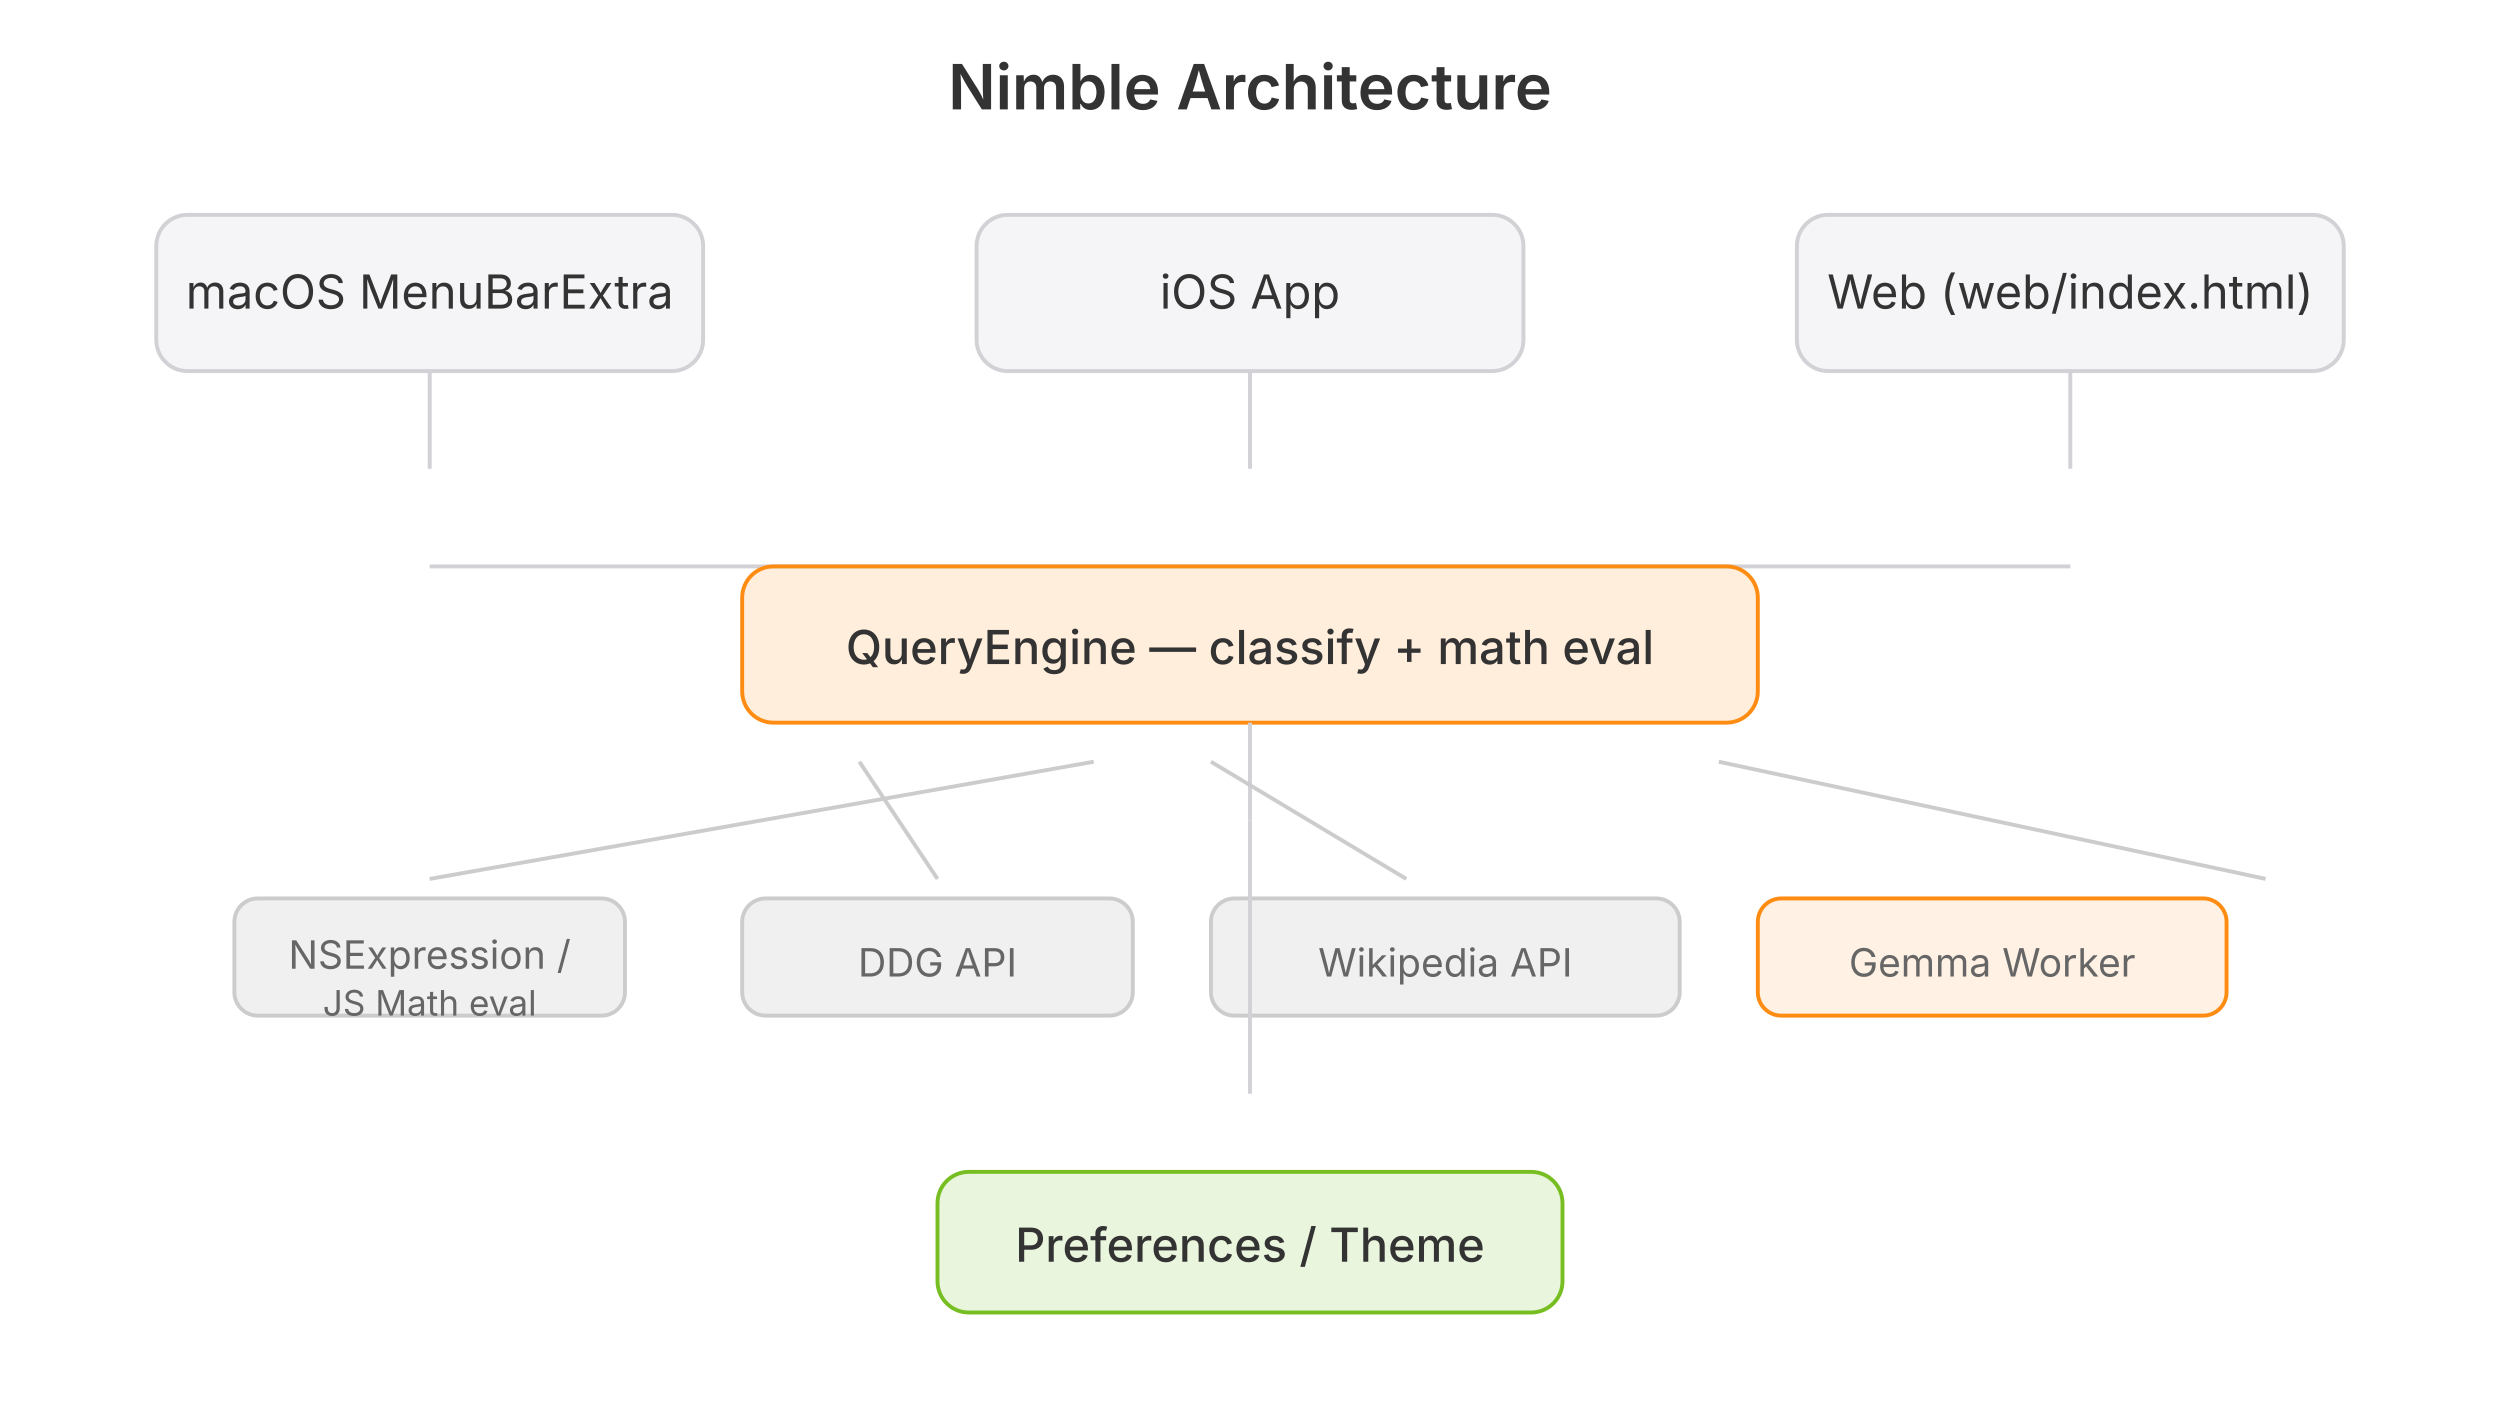
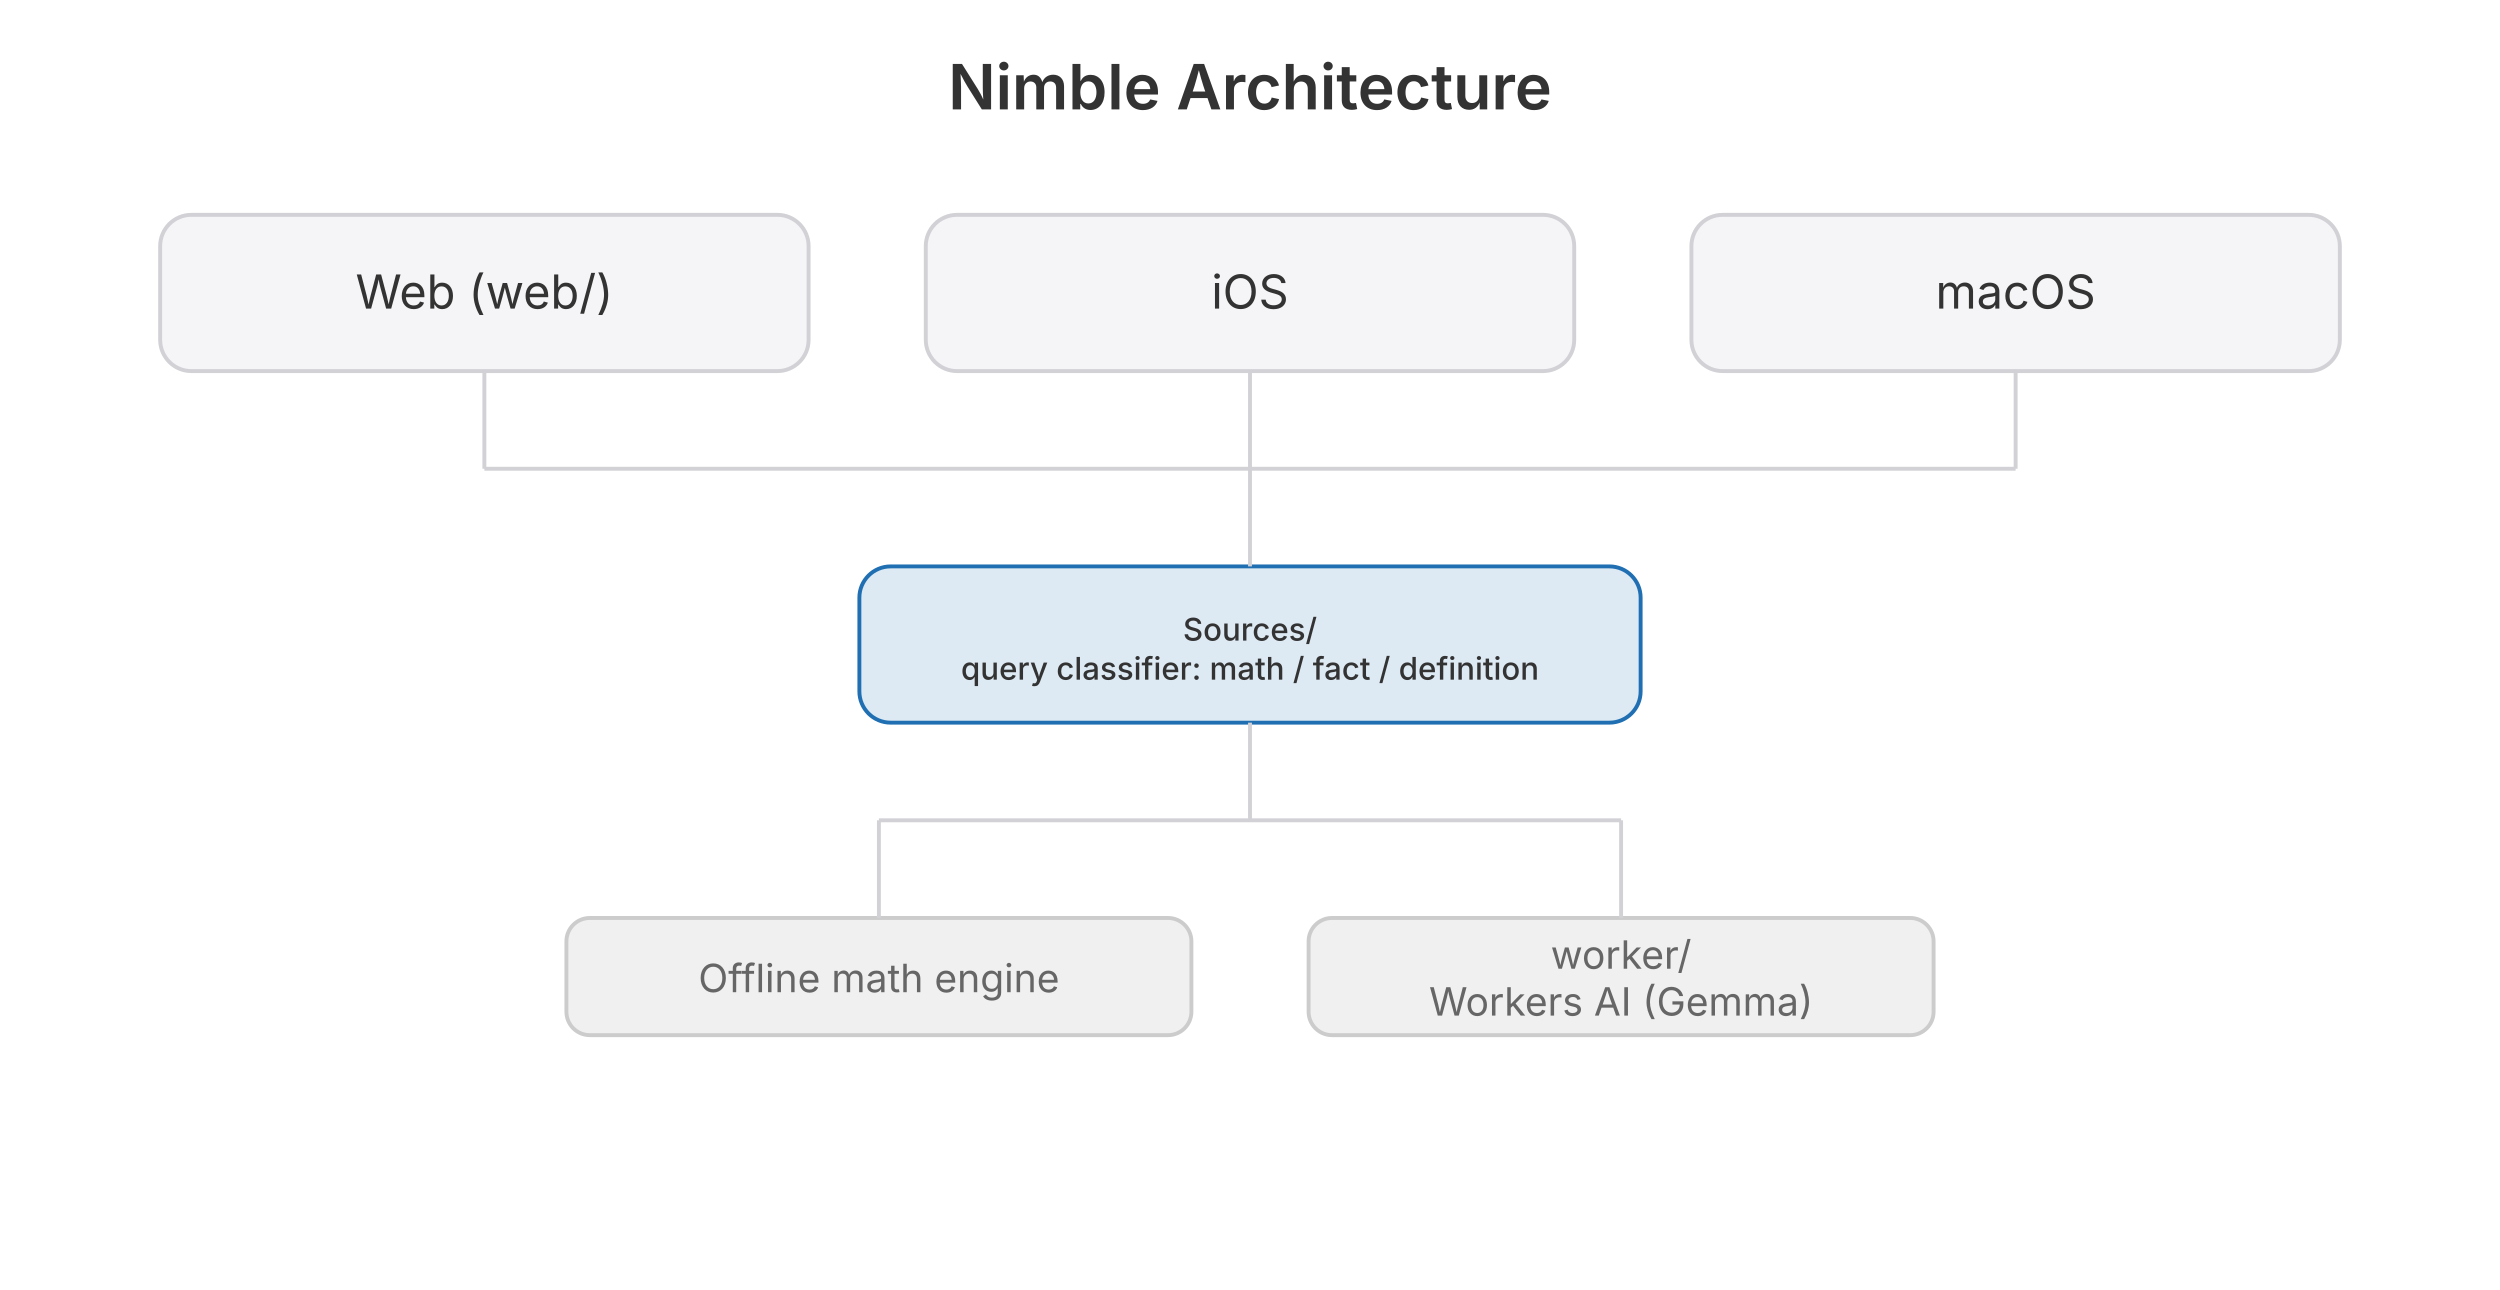
- <svg xmlns="http://www.w3.org/2000/svg" width="640" height="360" style="background:#fff;font-family:-apple-system,BlinkMacSystemFont,sans-serif" viewBox="0 0 640 360">
+ <svg xmlns="http://www.w3.org/2000/svg" width="640" height="330" style="background:#fff;font-family:-apple-system,BlinkMacSystemFont,sans-serif" viewBox="0 0 640 330">
  <text x="320" y="28" fill="#333" font-size="16" font-weight="600" text-anchor="middle">Nimble Architecture</text>
-   <rect width="140" height="40" x="40" y="55" fill="#f5f5f7" stroke="#d1d1d6" rx="8" />
-   <text x="110" y="79" fill="#333" font-size="12" text-anchor="middle">macOS MenuBarExtra</text>
-   <rect width="140" height="40" x="250" y="55" fill="#f5f5f7" stroke="#d1d1d6" rx="8" />
-   <text x="320" y="79" fill="#333" font-size="12" text-anchor="middle">iOS App</text>
-   <rect width="140" height="40" x="460" y="55" fill="#f5f5f7" stroke="#d1d1d6" rx="8" />
-   <text x="530" y="79" fill="#333" font-size="12" text-anchor="middle">Web (web/index.html)</text>
-   <path stroke="#d1d1d6" d="M110 95v25M320 95v25M530 95v25m-420 25h420" />
-   <rect width="260" height="40" x="190" y="145" fill="#ff8c12" fill-opacity=".15" stroke="#ff8c12" rx="8" />
-   <text x="320" y="170" fill="#333" font-size="12" font-weight="500" text-anchor="middle">QueryEngine — classify + math eval</text>
-   <path stroke="#d1d1d6" d="M320 185v25" />
-   <rect width="100" height="30" x="60" y="230" fill="#f0f0f0" stroke="#ccc" rx="6" />
-   <text x="110" y="248" fill="#666" font-size="10" text-anchor="middle">NSExpression /</text>
-   <text x="110" y="260" fill="#666" font-size="9" text-anchor="middle">JS Math eval</text>
-   <rect width="100" height="30" x="190" y="230" fill="#f0f0f0" stroke="#ccc" rx="6" />
-   <text x="240" y="250" fill="#666" font-size="10" text-anchor="middle">DDG API</text>
-   <rect width="120" height="30" x="310" y="230" fill="#f0f0f0" stroke="#ccc" rx="6" />
-   <text x="370" y="250" fill="#666" font-size="10" text-anchor="middle">Wikipedia API</text>
-   <rect width="120" height="30" x="450" y="230" fill="#ff8c12" fill-opacity=".12" stroke="#ff8c12" rx="6" />
-   <text x="510" y="250" fill="#666" font-size="10" text-anchor="middle">Gemma Worker</text>
-   <path stroke="#ccc" d="m280 195-170 30m110-30 20 30m70-30 50 30m80-30 140 30" />
-   <rect width="160" height="36" x="240" y="300" fill="#76be21" fill-opacity=".15" stroke="#76be21" rx="8" />
-   <text x="320" y="323" fill="#333" font-size="12" font-weight="500" text-anchor="middle">Preferences / Theme</text>
-   <path stroke="#d1d1d6" d="M320 210v70" />
+   <rect width="166" height="40" x="41" y="55" fill="#f5f5f7" stroke="#d1d1d6" rx="8" />
+   <text x="124" y="79" fill="#333" font-size="12" text-anchor="middle">Web (web/)</text>
+   <rect width="166" height="40" x="237" y="55" fill="#f5f5f7" stroke="#d1d1d6" rx="8" />
+   <text x="320" y="79" fill="#333" font-size="12" text-anchor="middle">iOS</text>
+   <rect width="166" height="40" x="433" y="55" fill="#f5f5f7" stroke="#d1d1d6" rx="8" />
+   <text x="516" y="79" fill="#333" font-size="12" text-anchor="middle">macOS</text>
+   <rect width="200" height="40" x="220" y="145" fill="#1f6fb2" fill-opacity=".15" stroke="#1f6fb2" rx="8" />
+   <text x="320" y="164" fill="#333" font-size="8" font-weight="500" text-anchor="middle">Sources/</text>
+   <text x="320" y="174" fill="#333" font-size="8" font-weight="500" text-anchor="middle">query classifier: math / fact / definition</text>
+   <rect width="160" height="30" x="145" y="235" fill="#f0f0f0" stroke="#ccc" rx="6" />
+   <text x="225" y="254" fill="#666" font-size="10" text-anchor="middle">Offline math engine</text>
+   <rect width="160" height="30" x="335" y="235" fill="#f0f0f0" stroke="#ccc" rx="6" />
+   <text x="415" y="248" fill="#666" font-size="10" text-anchor="middle">worker/</text>
+   <text x="415" y="260" fill="#666" font-size="10" text-anchor="middle">Workers AI (Gemma)</text>
+   <path stroke="#d1d1d6" fill="none" d="M124 95v25M320 95v25M516 95v25M124 120H516M320 120V145M320 185V210M225 210v25M415 210v25M225 210H415" />
</svg>
